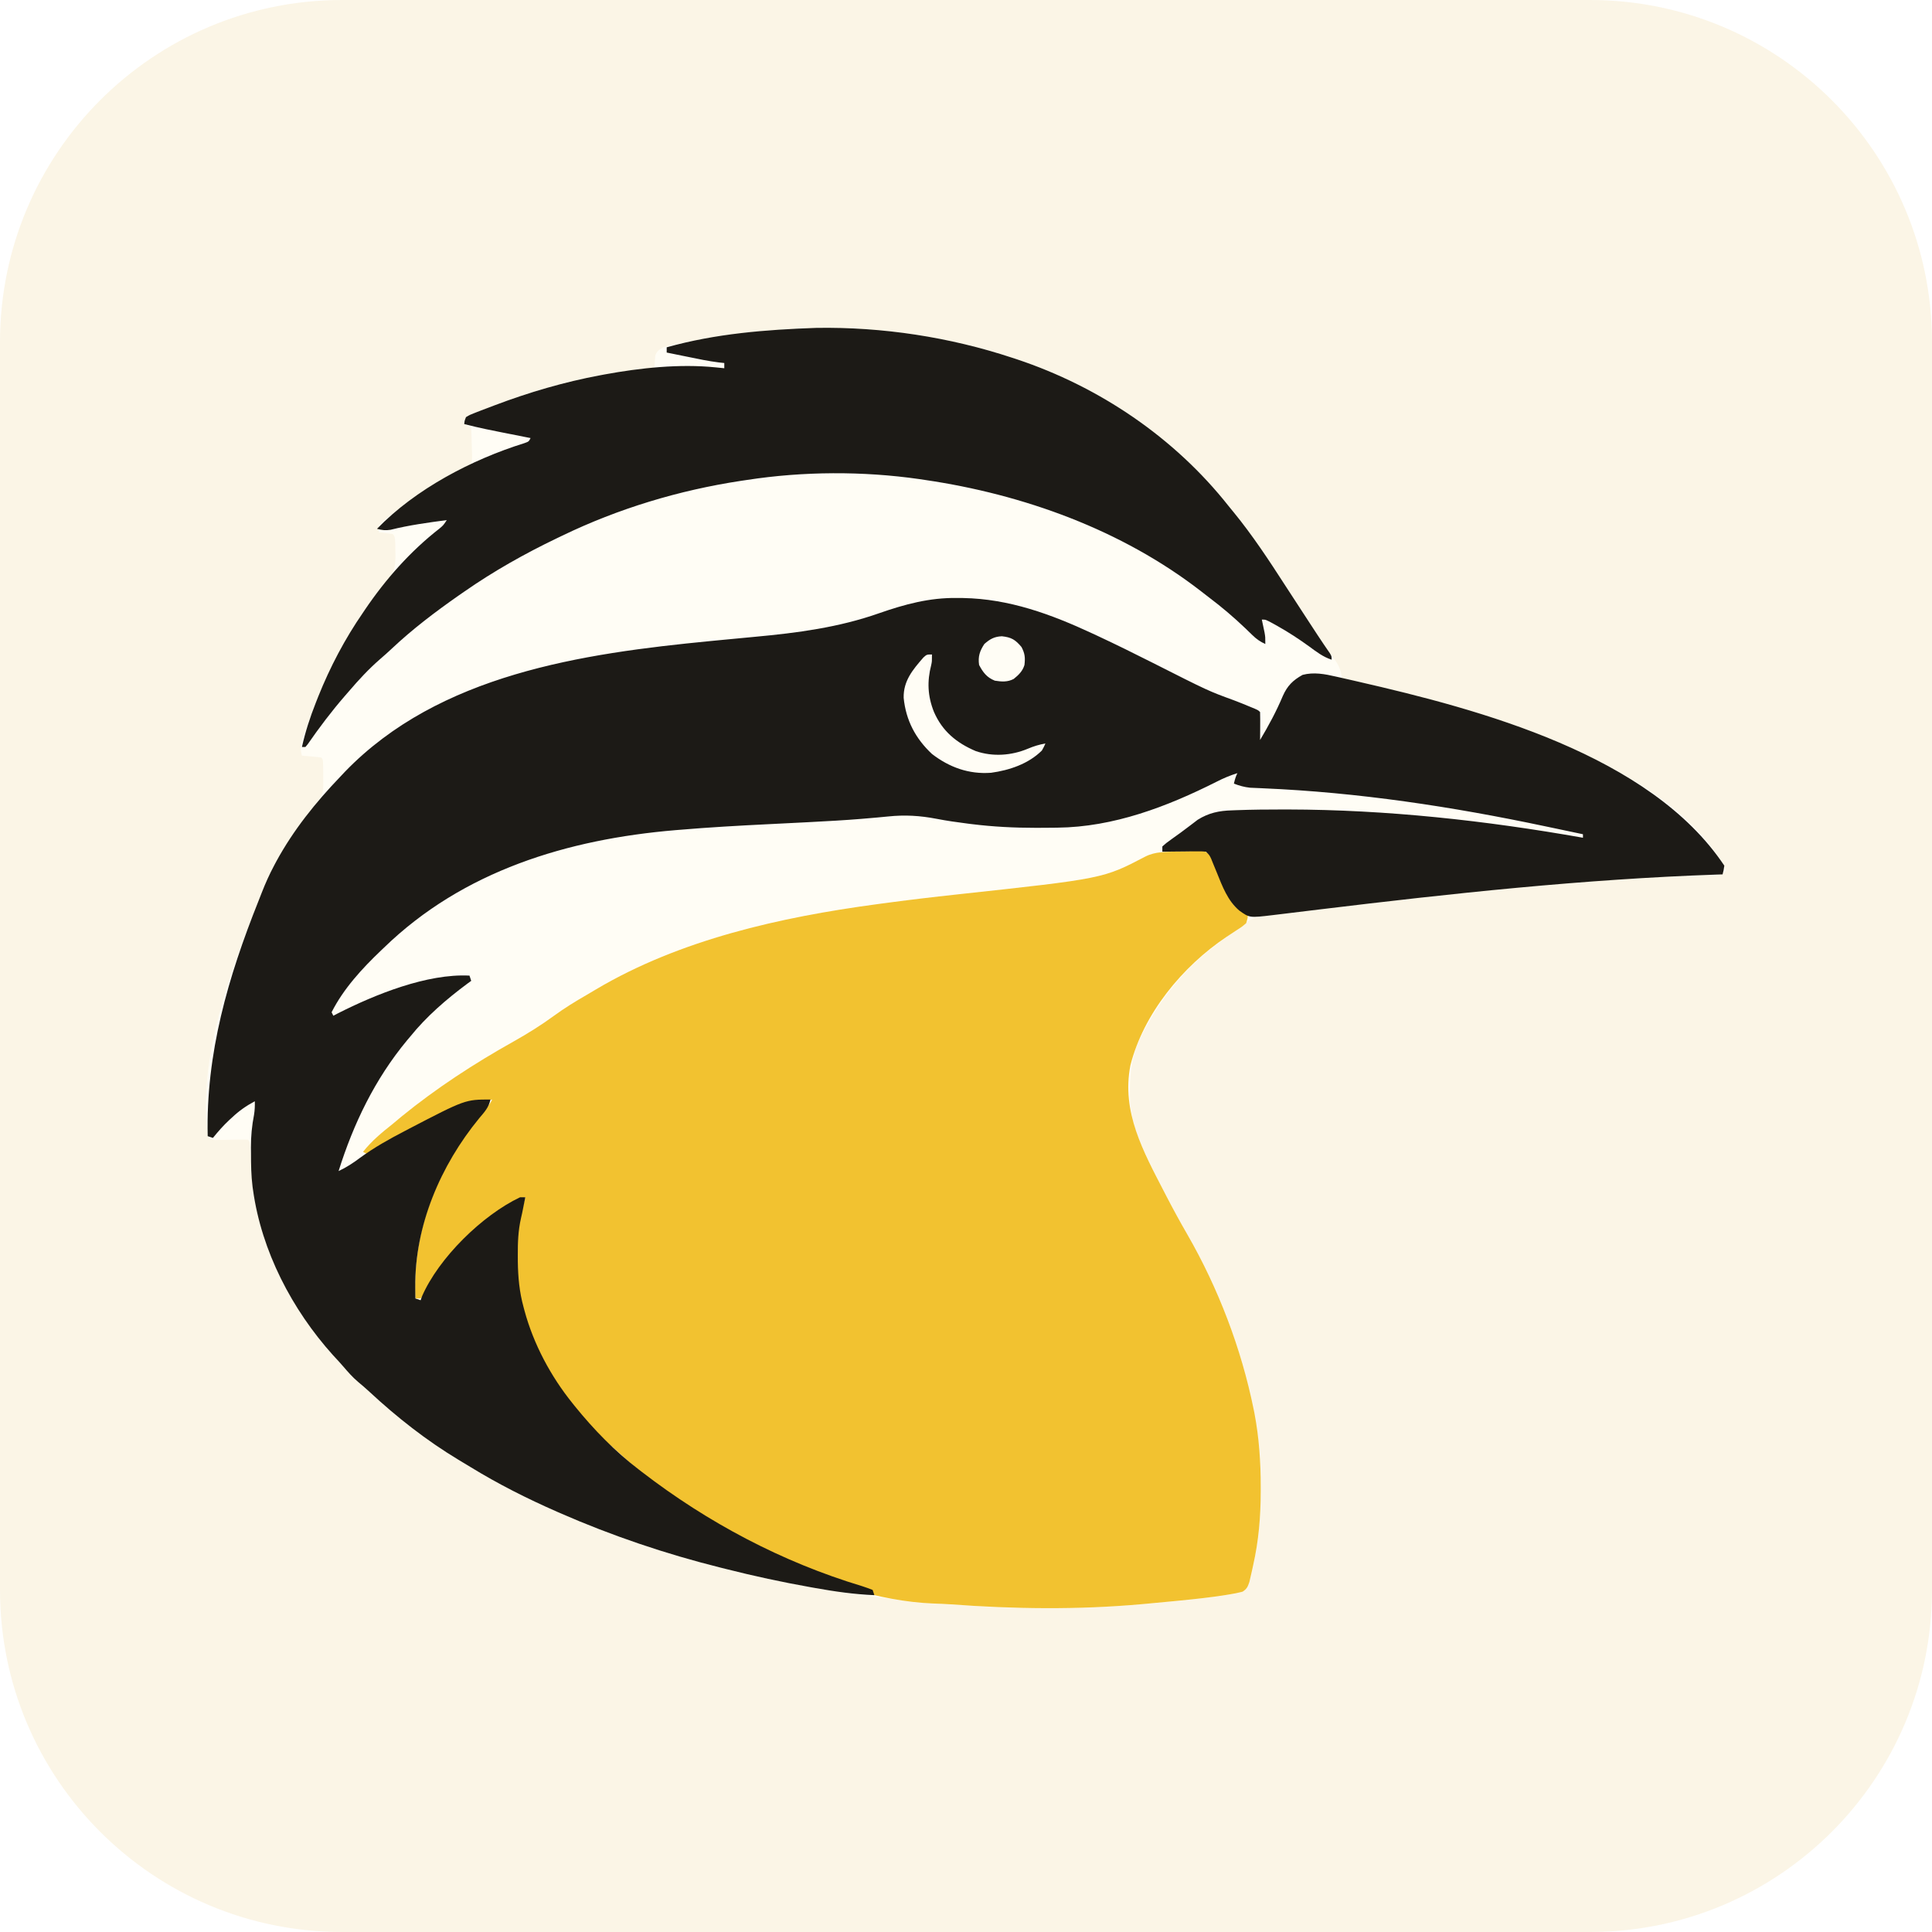
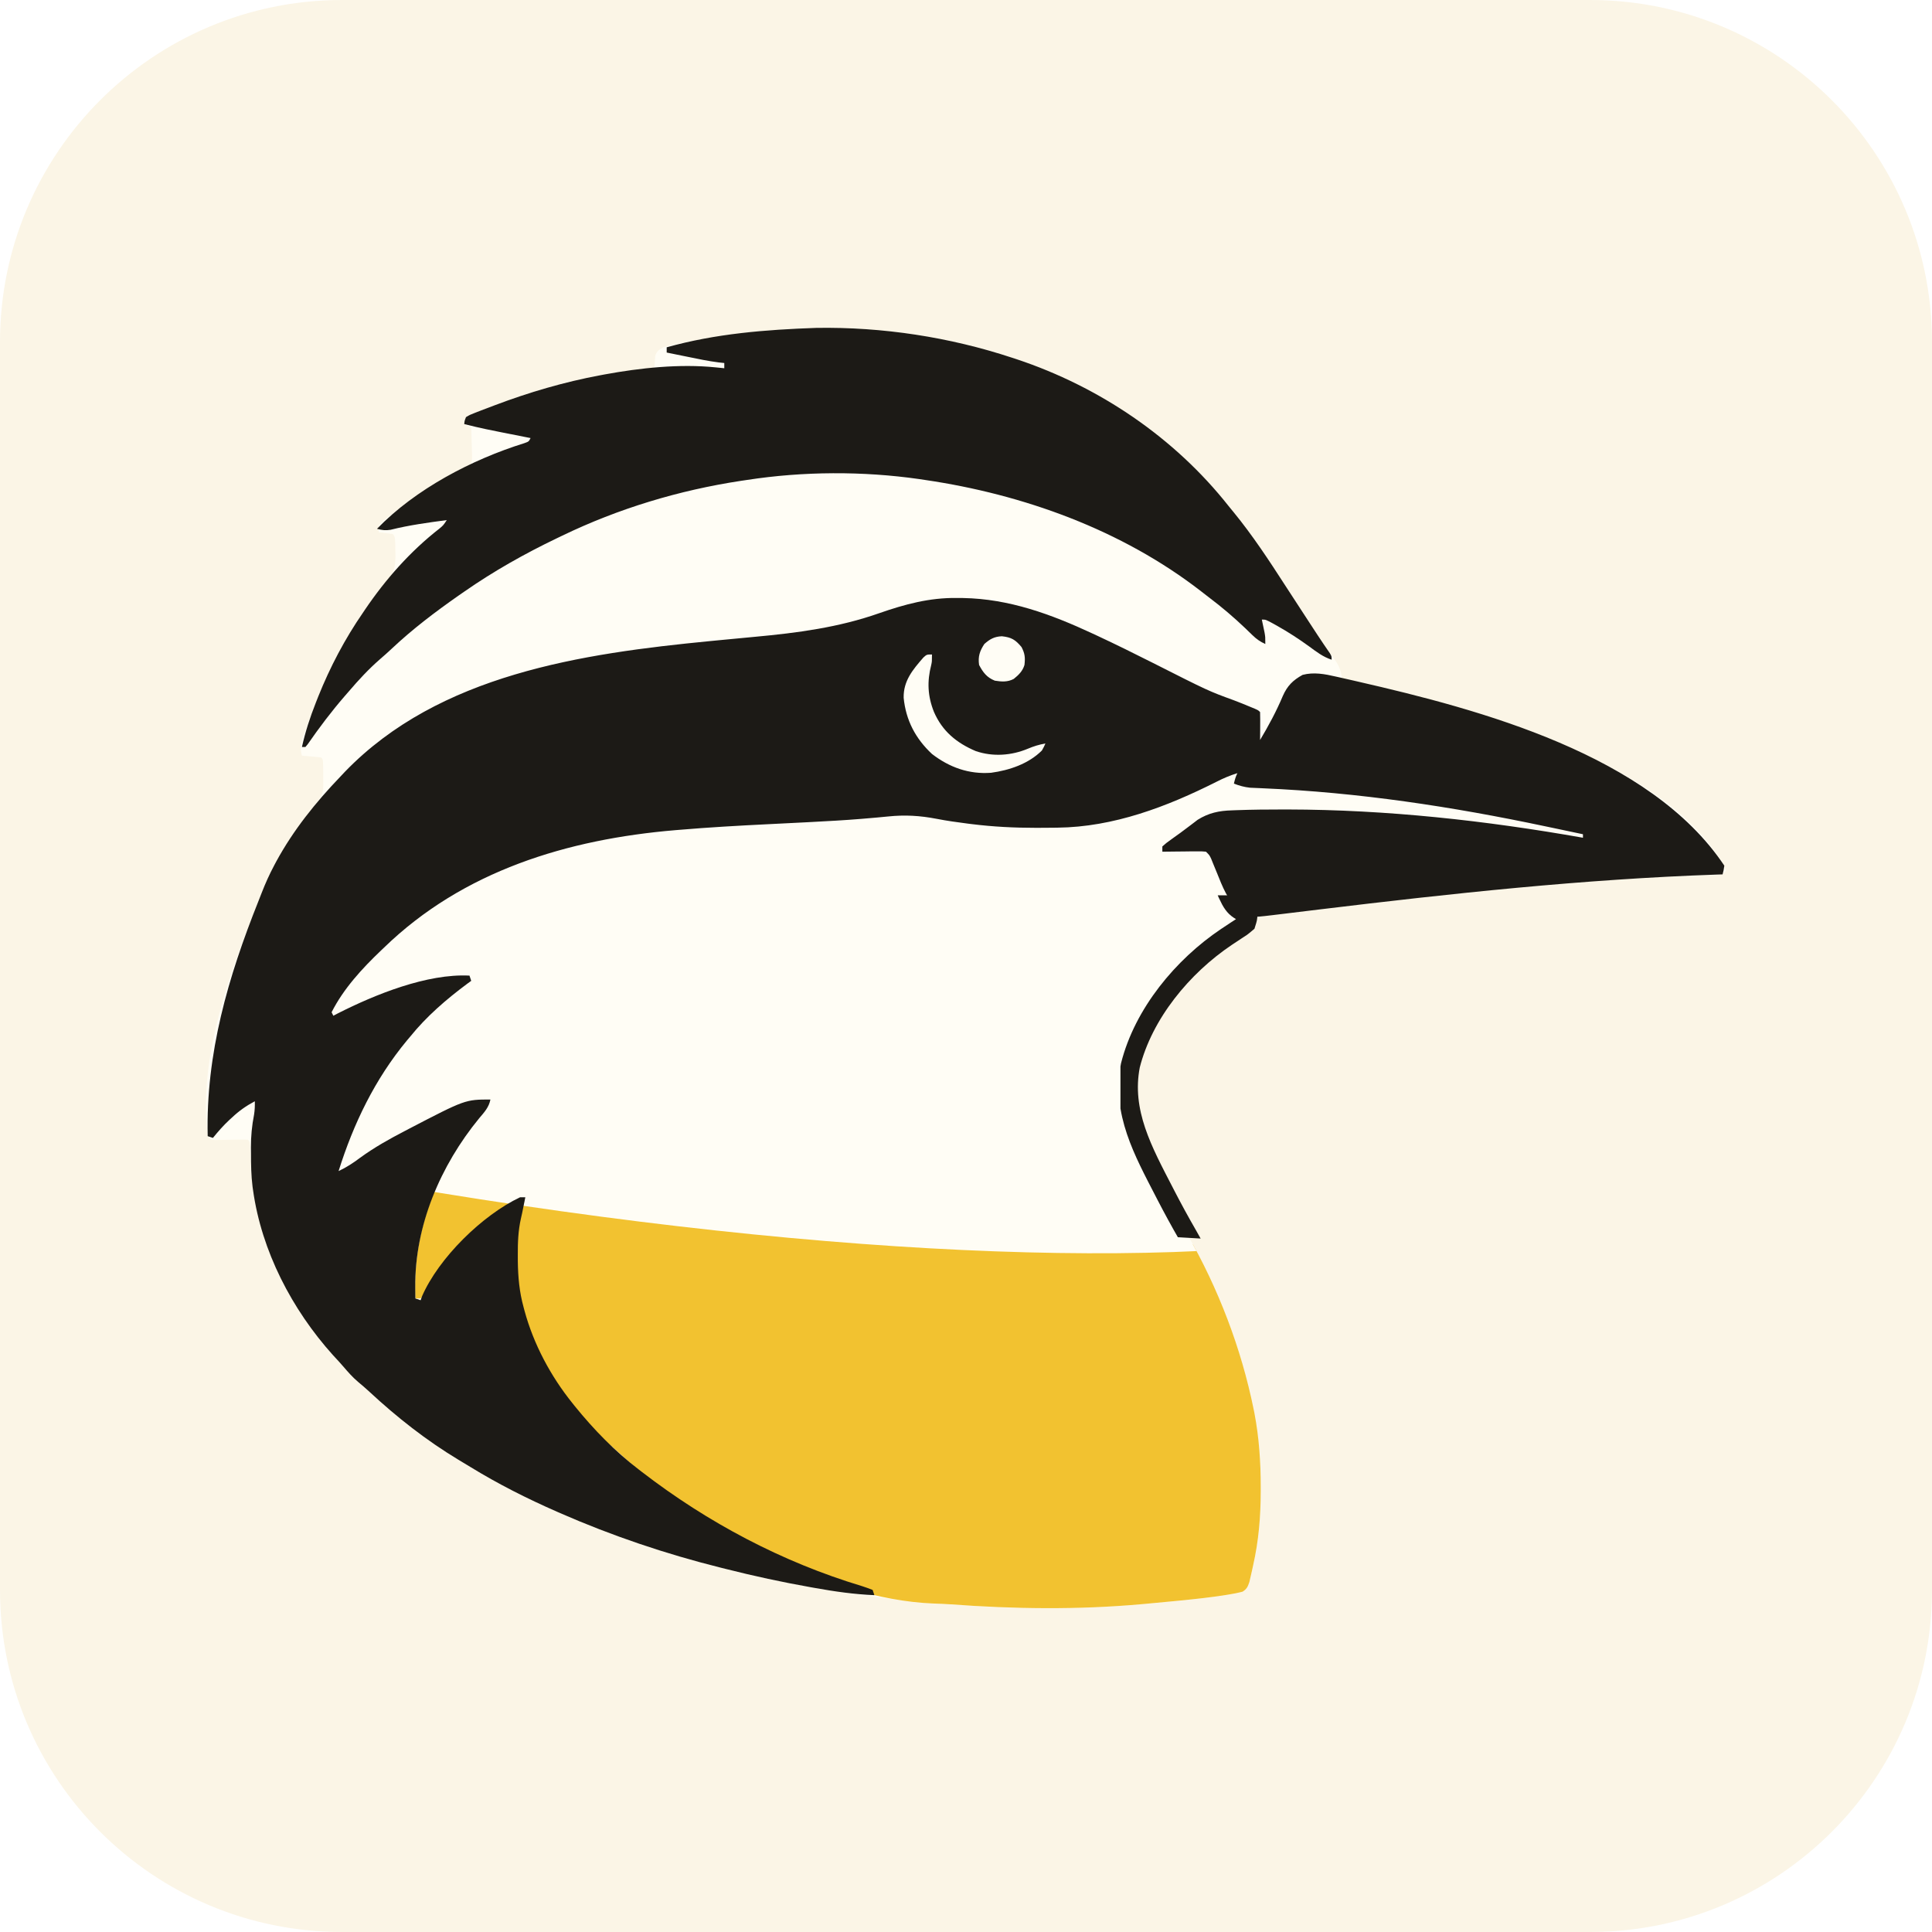
<svg xmlns="http://www.w3.org/2000/svg" viewBox="120 75 1107 1107" role="img" aria-label="Pitangus">
+   <defs>
+     <clipPath id="pitangus-throat">
+       <path transform="translate(794.3335,562.8896)" d="M0 0 C2.56 -0.12 5.11 -0.2 7.67 -0.26 C8.49 -0.3 9.32 -0.34 10.17 -0.38 C16 -0.46 16 -0.46 18.98 2.08 C21.13 5.94 22.91 9.86 24.6 13.92 C32.09 31.82 32.09 31.82 40.67 36.11 C40.54 38.34 40.54 38.34 39.67 41.11 C37.08 43.29 37.08 43.29 33.73 45.42 C32.53 46.21 31.33 47.01 30.14 47.8 C29.84 48 29.84 48 28.34 48.99 C3.25 65.86 -19.12 92.82 -26.64 122.56 C-31.85 149.33 -19.23 171.85 -7.27 195.05 C-6.94 195.69 -6.61 196.34 -6.26 197.01 C-2.35 204.56 1.7 212.01 5.95 219.37 C23.68 250.16 36.93 284.78 43.98 319.61 C44.13 320.34 44.27 321.06 44.43 321.81 C47.09 335.9 48.07 349.75 48.04 364.05 C48.04 364.89 48.04 365.74 48.04 366.61 C48.02 381.09 46.88 394.95 43.67 409.11 C43.44 410.18 43.2 411.24 42.97 412.34 C42.84 412.88 42.84 412.88 42.22 415.6 C41.99 416.58 41.77 417.56 41.54 418.57 C40.58 421.38 40.12 422.47 37.67 424.11 C35.12 424.77 32.73 425.27 30.14 425.67 C29.76 425.73 29.76 425.73 27.86 426.04 C19.31 427.4 10.72 428.33 2.1 429.17 C1.26 429.26 0.41 429.34 -0.46 429.43 C-6.41 430.02 -12.37 430.57 -18.33 431.11 C-19.04 431.17 -19.74 431.24 -20.47 431.3 C-56.71 434.54 -93.42 434.06 -129.68 431.36 C-133.02 431.13 -136.34 430.99 -139.69 430.88 C-202.16 428.36 -275.11 386.02 -319.89 344.36 C-321.97 342.44 -324.1 340.61 -326.27 338.8 C-352.98 315.4 -375.6 279.14 -378.33 243.11 C-379.11 228.83 -378.14 215.89 -374.33 202.11 C-374 200.78 -373.66 199.45 -373.33 198.11 C-378.14 199.46 -381.9 201.57 -385.9 204.49 C-386.5 204.92 -387.1 205.36 -387.73 205.81 C-393.85 210.33 -399.4 215.4 -404.86 220.69 C-406.21 221.99 -407.58 223.26 -408.95 224.53 C-418.12 233.25 -425.94 243.61 -432.15 254.64 C-432.34 254.88 -432.34 254.88 -433.33 256.11 C-434.32 256.11 -435.31 256.11 -436.33 256.11 C-438.24 214.16 -421.73 177.69 -394.98 146.11 C-393.33 144.11 -393.33 144.11 -392.33 142.11 C-416.16 147.84 -439.38 157.21 -459.99 170.56 C-461.41 171.46 -462.87 172.29 -464.33 173.11 C-464.99 172.78 -465.65 172.45 -466.33 172.11 C-461.37 165.8 -455.6 161.09 -449.33 156.11 C-447.67 154.72 -446 153.32 -444.33 151.92 C-424.27 135.58 -402.69 121.54 -380.14 108.91 C-372.12 104.4 -364.44 99.64 -357.01 94.2 C-350.96 89.78 -344.68 85.91 -338.18 82.18 C-336.35 81.12 -334.53 80.03 -332.72 78.94 C-284.61 50.44 -227.06 37.63 -172.15 30.24 C-171.2 30.11 -170.26 29.98 -169.29 29.85 C-154.68 27.86 -140.05 26.13 -125.4 24.55 C-42.19 15.53 -42.19 15.53 -18.14 2.94 C-12.26 -0.05 -6.48 0.31 0 0 Z " />
+     </clipPath>
+     <clipPath id="pitangus-throat-front">
+       <path d="M762 588 L900 588 L900 790 L762 782 Z" />
+     </clipPath>
+     <clipPath id="pitangus-breast">
+       <path d="M300 742 C560 790 780 800 900 778 L900 1100 L300 1100 Z" />
+     </clipPath>
+   </defs>
  <rect x="120" y="75" width="1107" height="1107" rx="196" fill="#FBF5E6" />
  <path fill="#FFFDF5" transform="translate(700,280)" d="M0 0 C0.86 0.28 1.72 0.56 2.6 0.85 C49.9 16.6 93.03 45.74 124 85 C124.94 86.16 125.89 87.31 126.84 88.46 C138.41 102.6 148.24 117.81 158.14 133.13 C161.26 137.95 164.39 142.75 167.52 147.56 C168.62 149.24 169.71 150.92 170.81 152.6 C173.97 157.45 177.16 162.27 180.49 167 C181.01 167.73 181.52 168.46 182.05 169.21 C182.98 170.52 183.92 171.82 184.87 173.11 C187.48 176.77 188.4 179.58 189 184 C189.61 184.12 189.61 184.12 192.69 184.7 C204.76 187.03 216.64 189.79 228.5 193 C229.37 193.23 230.24 193.47 231.14 193.71 C287.3 208.91 375.04 236.15 407.09 289.83 C407.78 291.2 408.4 292.59 409 294 C405.94 297.06 402.32 296.39 398.2 296.49 C396.31 296.56 394.41 296.62 392.51 296.68 C391.49 296.71 390.48 296.74 389.43 296.78 C322.28 298.88 255.47 306.61 188.79 314.44 C185.64 314.81 182.48 315.18 179.33 315.55 C174.35 316.13 169.37 316.72 164.4 317.31 C162.55 317.53 160.71 317.75 158.86 317.96 C156.32 318.26 153.78 318.57 151.24 318.87 C150.5 318.96 149.76 319.04 149.01 319.13 C142.97 319.87 137.04 320.76 132.13 324.57 C131.48 325.07 130.83 325.57 130.15 326.09 C129.48 326.61 128.81 327.14 128.12 327.69 C127.42 328.23 126.71 328.78 125.98 329.34 C124.59 330.42 123.21 331.5 121.82 332.58 C120.38 333.7 118.92 334.8 117.45 335.89 C99.04 349.6 85.01 366.86 74.62 387.25 C74.46 387.56 74.46 387.56 73.65 389.14 C68.75 399.08 67.48 408.14 67.5 419.19 C67.47 420.4 67.44 421.61 67.41 422.86 C67.38 437.58 73.02 449.83 79.44 462.81 C80.05 464.07 80.66 465.32 81.28 466.58 C87.95 480.17 95.21 493.44 102.49 506.71 C122.05 542.54 135.45 580.53 141 621 C141.17 622.06 141.34 623.13 141.52 624.23 C142.03 628.27 142.2 632.26 142.24 636.34 C142.25 637.12 142.26 637.91 142.27 638.73 C142.29 641.28 142.3 643.83 142.31 646.38 C142.32 647.24 142.32 648.11 142.32 649.01 C142.33 663.67 141.25 677.66 138 692 C137.88 692.53 137.88 692.53 137.3 695.23 C137.05 696.3 136.81 697.38 136.55 698.49 C136.33 699.47 136.1 700.45 135.87 701.46 C134.91 704.26 134.46 705.36 132 707 C129.45 707.66 127.06 708.16 124.47 708.56 C123.72 708.68 122.97 708.81 122.19 708.93 C113.64 710.29 105.05 711.22 96.44 712.06 C96.01 712.1 96.01 712.1 93.88 712.32 C87.92 712.91 81.96 713.46 76 714 C75.3 714.06 74.59 714.13 73.87 714.19 C36.41 717.54 -1.54 716.95 -39 714 C-39.33 713.97 -39.33 713.97 -41.01 713.85 C-82.48 710.66 -123.63 704.02 -164 694 C-165.01 693.75 -166.01 693.5 -167.05 693.25 C-198.53 685.38 -229.28 674.99 -259 662 C-259.64 661.72 -260.29 661.44 -260.95 661.15 C-278.07 653.64 -294.5 645.34 -310.45 635.56 C-312.75 634.15 -315.06 632.77 -317.37 631.39 C-335.71 620.35 -352.62 607.05 -368.28 592.5 C-370.41 590.54 -372.57 588.66 -374.81 586.81 C-377.91 584.19 -380.51 581.27 -383.13 578.18 C-385.11 575.87 -387.18 573.66 -389.25 571.44 C-417.87 539.61 -433.81 500.72 -436.35 458.23 C-436.43 457.05 -436.5 455.87 -436.57 454.66 C-436.63 453.59 -436.69 452.53 -436.75 451.43 C-437 449 -437 449 -438 448 C-439.54 447.94 -441.08 447.94 -442.62 447.97 C-443.56 447.98 -444.49 448 -445.46 448.01 C-447.44 448.04 -449.42 448.08 -451.41 448.13 C-452.34 448.14 -453.28 448.15 -454.25 448.16 C-455.11 448.18 -455.97 448.19 -456.86 448.21 C-459 448 -459 448 -461 446 C-466.55 400.85 -448.36 352.45 -431.87 311.18 C-431.25 309.63 -430.64 308.08 -430.04 306.52 C-427.93 301.12 -425.61 295.93 -422.88 290.81 C-422.49 290.09 -422.1 289.36 -421.7 288.62 C-415.32 276.87 -407.62 266.22 -399.25 255.83 C-396.28 252.1 -394.75 250.11 -394.77 245.37 C-394.77 244.48 -394.77 243.59 -394.78 242.68 C-394.79 241.75 -394.8 240.83 -394.81 239.88 C-394.81 238.94 -394.81 238.01 -394.81 237.05 C-394.86 230.14 -394.86 230.14 -396 229 C-397.85 228.77 -399.7 228.59 -401.56 228.44 C-402.57 228.35 -403.59 228.27 -404.63 228.18 C-405.41 228.12 -406.19 228.06 -407 228 C-407.99 224.24 -407.98 221.95 -406.7 218.29 C-406.54 217.84 -406.54 217.84 -405.75 215.55 C-405.58 215.07 -405.58 215.07 -404.69 212.62 C-404.33 211.61 -403.97 210.6 -403.59 209.56 C-394.35 184.17 -382.52 160.78 -366.94 138.75 C-366.52 138.16 -366.11 137.57 -365.68 136.95 C-363.78 134.28 -361.93 131.93 -359.59 129.6 C-354.71 124.69 -353.56 121.01 -353.41 114.22 C-353.52 102.48 -353.52 102.48 -355 101 C-356.35 100.77 -357.7 100.59 -359.06 100.44 C-360.36 100.29 -361.66 100.15 -363 100 C-363 98.68 -363 97.36 -363 96 C-360.9 93.94 -358.88 92.21 -356.56 90.44 C-355.89 89.91 -355.22 89.39 -354.53 88.85 C-343.15 80.13 -330.94 72.77 -318.39 65.88 C-317.83 65.57 -317.83 65.57 -315 64 C-314.52 63.82 -314.52 63.82 -312.07 62.92 C-309.47 60.5 -309.65 59.58 -309.51 56.11 C-309.54 54.18 -309.6 52.25 -309.69 50.31 C-309.71 49.32 -309.73 48.34 -309.76 47.32 C-309.81 44.88 -309.9 42.44 -310 40 C-311.32 39.34 -312.64 38.68 -314 38 C-313.83 36.16 -313.83 36.16 -313 34 C-310.73 32.66 -310.73 32.66 -307.69 31.48 C-306.57 31.04 -305.44 30.6 -304.28 30.14 C-303.05 29.68 -301.83 29.22 -300.56 28.75 C-299.29 28.26 -298.02 27.78 -296.74 27.29 C-268.12 16.46 -238.52 8.84 -207.96 6.27 C-206 6 -206 6 -205 5 C-204.84 3 -204.68 1.01 -204.57 -0.99 C-203.77 -3.82 -202.47 -4.44 -200 -6 C-197.25 -6.84 -197.25 -6.84 -194.07 -7.5 C-192.9 -7.75 -191.72 -7.99 -190.51 -8.25 C-189.25 -8.49 -187.99 -8.74 -186.69 -9 C-186.04 -9.13 -185.39 -9.26 -184.72 -9.4 C-167.08 -12.92 -149.51 -15.03 -131.56 -16.19 C-130.26 -16.27 -128.96 -16.36 -127.61 -16.44 C-84.63 -18.95 -40.9 -13.52 0 0 Z " />
-   <path fill="#F2C230" transform="translate(794.3335,562.8896)" d="M0 0 C2.56 -0.12 5.11 -0.2 7.67 -0.26 C8.49 -0.3 9.32 -0.34 10.17 -0.38 C16 -0.46 16 -0.46 18.98 2.08 C21.13 5.94 22.91 9.86 24.6 13.92 C32.09 31.82 32.09 31.82 40.67 36.11 C40.54 38.34 40.54 38.34 39.67 41.11 C37.08 43.29 37.08 43.29 33.73 45.42 C32.53 46.21 31.33 47.01 30.14 47.8 C29.84 48 29.84 48 28.34 48.99 C3.25 65.86 -19.12 92.82 -26.64 122.56 C-31.85 149.33 -19.23 171.85 -7.27 195.05 C-6.94 195.69 -6.61 196.34 -6.26 197.01 C-2.35 204.56 1.7 212.01 5.95 219.37 C23.68 250.16 36.93 284.78 43.98 319.61 C44.13 320.34 44.27 321.06 44.43 321.81 C47.09 335.9 48.07 349.75 48.04 364.05 C48.04 364.89 48.04 365.74 48.04 366.61 C48.02 381.09 46.88 394.95 43.67 409.11 C43.44 410.18 43.2 411.24 42.97 412.34 C42.84 412.88 42.84 412.88 42.22 415.6 C41.99 416.58 41.77 417.56 41.54 418.57 C40.58 421.38 40.12 422.47 37.67 424.11 C35.12 424.77 32.73 425.27 30.14 425.67 C29.76 425.73 29.76 425.73 27.86 426.04 C19.31 427.4 10.72 428.33 2.1 429.17 C1.26 429.26 0.41 429.34 -0.46 429.43 C-6.41 430.02 -12.37 430.57 -18.33 431.11 C-19.04 431.17 -19.74 431.24 -20.47 431.3 C-56.71 434.54 -93.42 434.06 -129.68 431.36 C-133.02 431.13 -136.34 430.99 -139.69 430.88 C-202.16 428.36 -275.11 386.02 -319.89 344.36 C-321.97 342.44 -324.1 340.61 -326.27 338.8 C-352.98 315.4 -375.6 279.14 -378.33 243.11 C-379.11 228.83 -378.14 215.89 -374.33 202.11 C-374 200.78 -373.66 199.45 -373.33 198.11 C-378.14 199.46 -381.9 201.57 -385.9 204.49 C-386.5 204.92 -387.1 205.36 -387.73 205.81 C-393.85 210.33 -399.4 215.4 -404.86 220.69 C-406.21 221.99 -407.58 223.26 -408.95 224.53 C-418.12 233.25 -425.94 243.61 -432.15 254.64 C-432.34 254.88 -432.34 254.88 -433.33 256.11 C-434.32 256.11 -435.31 256.11 -436.33 256.11 C-438.24 214.16 -421.73 177.69 -394.98 146.11 C-393.33 144.11 -393.33 144.11 -392.33 142.11 C-416.16 147.84 -439.38 157.21 -459.99 170.56 C-461.41 171.46 -462.87 172.29 -464.33 173.11 C-464.99 172.78 -465.65 172.45 -466.33 172.11 C-461.37 165.8 -455.6 161.09 -449.33 156.11 C-447.67 154.72 -446 153.32 -444.33 151.92 C-424.27 135.58 -402.69 121.54 -380.14 108.91 C-372.12 104.4 -364.44 99.64 -357.01 94.2 C-350.96 89.78 -344.68 85.91 -338.18 82.18 C-336.35 81.12 -334.53 80.03 -332.72 78.94 C-284.61 50.44 -227.06 37.63 -172.15 30.24 C-171.2 30.11 -170.26 29.98 -169.29 29.85 C-154.68 27.86 -140.05 26.13 -125.4 24.55 C-42.19 15.53 -42.19 15.53 -18.14 2.94 C-12.26 -0.05 -6.48 0.31 0 0 Z " />
+   <g clip-path="url(#pitangus-breast)">
+     <path fill="#F2C230" transform="translate(794.3335,562.8896)" d="M0 0 C2.56 -0.12 5.11 -0.2 7.67 -0.26 C8.49 -0.3 9.32 -0.34 10.17 -0.38 C16 -0.46 16 -0.46 18.98 2.08 C21.13 5.94 22.91 9.86 24.6 13.92 C32.09 31.82 32.09 31.82 40.67 36.11 C40.54 38.34 40.54 38.34 39.67 41.11 C37.08 43.29 37.08 43.29 33.73 45.42 C32.53 46.21 31.33 47.01 30.14 47.8 C29.84 48 29.84 48 28.34 48.99 C3.25 65.86 -19.12 92.82 -26.64 122.56 C-31.85 149.33 -19.23 171.85 -7.27 195.05 C-6.94 195.69 -6.61 196.34 -6.26 197.01 C-2.35 204.56 1.7 212.01 5.95 219.37 C23.68 250.16 36.93 284.78 43.98 319.61 C44.13 320.34 44.27 321.06 44.43 321.81 C47.09 335.9 48.07 349.75 48.04 364.05 C48.04 364.89 48.04 365.74 48.04 366.61 C48.02 381.09 46.88 394.95 43.67 409.11 C43.44 410.18 43.2 411.24 42.97 412.34 C42.84 412.88 42.84 412.88 42.22 415.6 C41.99 416.58 41.77 417.56 41.54 418.57 C40.58 421.38 40.12 422.47 37.67 424.11 C35.12 424.77 32.73 425.27 30.14 425.67 C29.76 425.73 29.76 425.73 27.86 426.04 C19.31 427.4 10.72 428.33 2.1 429.17 C1.26 429.26 0.41 429.34 -0.46 429.43 C-6.41 430.02 -12.37 430.57 -18.33 431.11 C-19.04 431.17 -19.74 431.24 -20.47 431.3 C-56.71 434.54 -93.42 434.06 -129.68 431.36 C-133.02 431.13 -136.34 430.99 -139.69 430.88 C-202.16 428.36 -275.11 386.02 -319.89 344.36 C-321.97 342.44 -324.1 340.61 -326.27 338.8 C-352.98 315.4 -375.6 279.14 -378.33 243.11 C-379.11 228.83 -378.14 215.89 -374.33 202.11 C-374 200.78 -373.66 199.45 -373.33 198.11 C-378.14 199.46 -381.9 201.57 -385.9 204.49 C-386.5 204.92 -387.1 205.36 -387.73 205.81 C-393.85 210.33 -399.4 215.4 -404.86 220.69 C-406.21 221.99 -407.58 223.26 -408.95 224.53 C-418.12 233.25 -425.94 243.61 -432.15 254.64 C-432.34 254.88 -432.34 254.88 -433.33 256.11 C-434.32 256.11 -435.31 256.11 -436.33 256.11 C-438.24 214.16 -421.73 177.69 -394.98 146.11 C-393.33 144.11 -393.33 144.11 -392.33 142.11 C-416.16 147.84 -439.38 157.21 -459.99 170.56 C-461.41 171.46 -462.87 172.29 -464.33 173.11 C-464.99 172.78 -465.65 172.45 -466.33 172.11 C-461.37 165.8 -455.6 161.09 -449.33 156.11 C-447.67 154.72 -446 153.32 -444.33 151.92 C-424.27 135.58 -402.69 121.54 -380.14 108.91 C-372.12 104.4 -364.44 99.64 -357.01 94.2 C-350.96 89.78 -344.68 85.91 -338.18 82.18 C-336.35 81.12 -334.53 80.03 -332.72 78.94 C-284.61 50.44 -227.06 37.63 -172.15 30.24 C-171.2 30.11 -170.26 29.98 -169.29 29.85 C-154.68 27.86 -140.05 26.13 -125.4 24.55 C-42.19 15.53 -42.19 15.53 -18.14 2.94 C-12.26 -0.05 -6.48 0.31 0 0 Z " />
+   </g>
+   <path fill="#FFFDF5" clip-path="url(#pitangus-throat)" d="M300 480 L900 480 L900 782 C780 804 560 794 300 746 Z" />
+   <g clip-path="url(#pitangus-throat-front)">
+     <path fill="none" stroke="#1C1A16" stroke-width="11" transform="translate(794.3335,562.8896)" d="M0 0 C2.56 -0.12 5.11 -0.2 7.67 -0.26 C8.49 -0.3 9.32 -0.34 10.17 -0.38 C16 -0.46 16 -0.46 18.98 2.08 C21.13 5.94 22.91 9.86 24.6 13.92 C32.09 31.82 32.09 31.82 40.67 36.11 C40.54 38.34 40.54 38.34 39.67 41.11 C37.08 43.29 37.08 43.29 33.73 45.42 C32.53 46.21 31.33 47.01 30.14 47.8 C29.84 48 29.84 48 28.34 48.99 C3.25 65.86 -19.12 92.82 -26.64 122.56 C-31.85 149.33 -19.23 171.85 -7.27 195.05 C-6.94 195.69 -6.61 196.34 -6.26 197.01 C-2.35 204.56 1.7 212.01 5.95 219.37 C23.68 250.16 36.93 284.78 43.98 319.61 C44.13 320.34 44.27 321.06 44.43 321.81 C47.09 335.9 48.07 349.75 48.04 364.05 C48.04 364.89 48.04 365.74 48.04 366.61 C48.02 381.09 46.88 394.95 43.67 409.11 C43.44 410.18 43.2 411.24 42.97 412.34 C42.84 412.88 42.84 412.88 42.22 415.6 C41.99 416.58 41.77 417.56 41.54 418.57 C40.58 421.38 40.12 422.47 37.67 424.11 C35.12 424.77 32.73 425.27 30.14 425.67 C29.76 425.73 29.76 425.73 27.86 426.04 C19.31 427.4 10.72 428.33 2.1 429.17 C1.26 429.26 0.41 429.34 -0.46 429.43 C-6.41 430.02 -12.37 430.57 -18.33 431.11 C-19.04 431.17 -19.74 431.24 -20.47 431.3 C-56.71 434.54 -93.42 434.06 -129.68 431.36 C-133.02 431.13 -136.34 430.99 -139.69 430.88 C-202.16 428.36 -275.11 386.02 -319.89 344.36 C-321.97 342.44 -324.1 340.61 -326.27 338.8 C-352.98 315.4 -375.6 279.14 -378.33 243.11 C-379.11 228.83 -378.14 215.89 -374.33 202.11 C-374 200.78 -373.66 199.45 -373.33 198.11 C-378.14 199.46 -381.9 201.57 -385.9 204.49 C-386.5 204.92 -387.1 205.36 -387.73 205.81 C-393.85 210.33 -399.4 215.4 -404.86 220.69 C-406.21 221.99 -407.58 223.26 -408.95 224.53 C-418.12 233.25 -425.94 243.61 -432.15 254.64 C-432.34 254.88 -432.34 254.88 -433.33 256.11 C-434.32 256.11 -435.31 256.11 -436.33 256.11 C-438.24 214.16 -421.73 177.69 -394.98 146.11 C-393.33 144.11 -393.33 144.11 -392.33 142.11 C-416.16 147.84 -439.38 157.21 -459.99 170.56 C-461.41 171.46 -462.87 172.29 -464.33 173.11 C-464.99 172.78 -465.65 172.45 -466.33 172.11 C-461.37 165.8 -455.6 161.09 -449.33 156.11 C-447.67 154.72 -446 153.32 -444.33 151.92 C-424.27 135.58 -402.69 121.54 -380.14 108.91 C-372.12 104.4 -364.44 99.64 -357.01 94.2 C-350.96 89.78 -344.68 85.91 -338.18 82.18 C-336.35 81.12 -334.53 80.03 -332.72 78.94 C-284.61 50.44 -227.06 37.63 -172.15 30.24 C-171.2 30.11 -170.26 29.98 -169.29 29.85 C-154.68 27.86 -140.05 26.13 -125.4 24.55 C-42.19 15.53 -42.19 15.53 -18.14 2.94 C-12.26 -0.05 -6.48 0.31 0 0 Z " />
+   </g>
  <path fill="#1C1A16" transform="translate(587.7539,262.8711)" d="M0 0 C37.84 -0.61 76.32 5.25 112.25 17.13 C113.1 17.41 113.96 17.69 114.85 17.98 C162.14 33.73 205.27 62.87 236.25 102.13 C237.19 103.28 238.13 104.44 239.08 105.59 C249.97 118.89 259.31 133.12 268.63 147.55 C272.42 153.41 276.24 159.26 280.06 165.1 C281.15 166.77 282.24 168.44 283.33 170.11 C284.02 171.15 284.7 172.19 285.4 173.27 C285.72 173.76 285.72 173.76 287.37 176.28 C289.61 179.68 291.9 183.05 294.22 186.4 C295.25 188.13 295.25 188.13 295.25 190.13 C290.3 188.52 286.57 185.61 282.43 182.57 C276.57 178.33 270.63 174.42 264.31 170.88 C263.63 170.5 262.95 170.11 262.25 169.72 C257.52 167.13 257.52 167.13 255.25 167.13 C255.39 167.8 255.53 168.48 255.68 169.18 C255.87 170.07 256.05 170.96 256.25 171.88 C256.43 172.76 256.62 173.64 256.81 174.55 C257.25 177.13 257.25 177.13 257.25 181.13 C254.28 179.79 252.17 178.31 249.85 176.04 C249.21 175.42 248.57 174.81 247.92 174.18 C247.24 173.52 246.57 172.87 245.87 172.19 C239.16 165.79 232.25 159.91 224.85 154.34 C223.34 153.2 221.86 152.04 220.38 150.88 C175.04 115.72 118.57 95.38 62.25 87.13 C61.15 86.97 60.06 86.8 58.93 86.63 C26.66 82.01 -7.54 82.16 -39.75 87.13 C-40.87 87.3 -41.99 87.46 -43.15 87.63 C-78.71 93.04 -113.35 103.47 -145.75 119.13 C-146.7 119.58 -147.64 120.03 -148.61 120.5 C-167.13 129.39 -184.88 139.38 -201.75 151.13 C-202.81 151.86 -203.87 152.59 -204.96 153.35 C-218.32 162.7 -231.34 172.55 -243.21 183.73 C-245.45 185.84 -247.73 187.87 -250.07 189.88 C-256.51 195.49 -262.21 201.64 -267.75 208.13 C-268.58 209.08 -269.4 210.02 -270.25 211 C-277.86 219.79 -284.82 229.01 -291.44 238.56 C-291.87 239.08 -292.31 239.6 -292.75 240.13 C-293.41 240.13 -294.07 240.13 -294.75 240.13 C-292.8 231.39 -290.11 223.14 -286.82 214.82 C-286.58 214.21 -286.58 214.21 -285.37 211.14 C-278.58 194.23 -270.11 178.13 -259.75 163.13 C-259.38 162.57 -259 162.01 -258.61 161.43 C-246.8 143.99 -232.58 127.93 -215.93 114.97 C-213.75 113.13 -213.75 113.13 -211.75 110.13 C-222.59 111.58 -233.32 113.02 -243.94 115.68 C-246.88 116.15 -248.9 115.91 -251.75 115.13 C-229.63 92.31 -197.35 75.39 -167.26 66.04 C-164.75 65.13 -164.75 65.13 -163.75 63.13 C-164.44 62.99 -165.13 62.86 -165.84 62.72 C-191.13 57.73 -191.13 57.73 -201.75 55.13 C-201.59 53.29 -201.59 53.29 -200.75 51.13 C-198.48 49.79 -198.48 49.79 -195.45 48.61 C-194.32 48.17 -193.19 47.73 -192.03 47.27 C-190.81 46.81 -189.58 46.35 -188.32 45.88 C-187.04 45.39 -185.77 44.91 -184.5 44.42 C-164.7 36.93 -144.57 31.01 -123.75 27.13 C-122.94 26.98 -122.13 26.82 -121.3 26.67 C-100.89 22.92 -78.32 20.51 -57.63 22.63 C-57.16 22.68 -57.16 22.68 -54.81 22.91 C-54.13 22.98 -53.45 23.05 -52.75 23.13 C-52.75 22.14 -52.75 21.15 -52.75 20.13 C-53.28 20.07 -53.28 20.07 -55.94 19.79 C-61.94 19.04 -67.84 17.78 -73.75 16.57 C-74.91 16.33 -76.07 16.1 -77.26 15.86 C-80.09 15.28 -82.92 14.71 -85.75 14.13 C-85.75 13.14 -85.75 12.15 -85.75 11.13 C-57.82 3.3 -28.88 0.99 0 0 Z " />
  <path fill="#1C1A16" transform="translate(668.3125,417.625)" d="M0 0 C1.17 0.01 2.34 0.02 3.55 0.03 C29.95 0.51 53.96 9.32 77.69 20.38 C78.15 20.59 78.15 20.59 80.52 21.69 C91.11 26.64 101.59 31.8 112.02 37.08 C144.05 53.28 144.05 53.28 158.77 58.66 C161.84 59.8 164.85 61.06 167.88 62.31 C168.8 62.69 169.72 63.07 170.67 63.46 C172.69 64.37 172.69 64.37 173.69 65.38 C173.76 68.07 173.78 70.74 173.75 73.44 C173.75 74.2 173.74 74.95 173.74 75.74 C173.72 77.62 173.71 79.5 173.69 81.38 C178.57 73.18 183.02 64.96 186.72 56.15 C189.29 50.35 192.44 47.17 198.06 44.06 C204.49 42.38 210.73 43.57 217.06 45.03 C217.85 45.2 218.63 45.38 219.44 45.56 C222.01 46.13 224.57 46.72 227.12 47.31 C228.01 47.52 228.9 47.72 229.81 47.93 C299.69 63.93 397.34 89.86 439.69 153.38 C439.31 156.06 439.31 156.06 438.69 158.38 C438.1 158.39 438.1 158.39 435.14 158.5 C359.01 161.13 283.5 169.29 207.92 178.45 C203.97 178.93 200.03 179.4 196.09 179.88 C193.36 180.21 190.63 180.54 187.9 180.88 C186.24 181.08 184.58 181.28 182.92 181.48 C182.19 181.57 181.45 181.66 180.69 181.75 C167.65 183.31 167.65 183.31 161.73 179.08 C155.21 173.62 152.04 165.13 148.94 157.44 C148.18 155.57 147.41 153.71 146.64 151.85 C146.31 151.04 145.98 150.22 145.65 149.39 C144.69 147.37 144.69 147.37 142.69 145.38 C140.17 145.15 140.17 145.15 137.02 145.18 C136.46 145.18 136.46 145.18 133.62 145.2 C132.45 145.22 131.27 145.23 130.06 145.25 C129.47 145.25 129.47 145.25 126.48 145.28 C123.55 145.3 120.62 145.33 117.69 145.38 C117.69 144.38 117.69 143.39 117.69 142.38 C119.93 140.39 119.93 140.39 123 138.19 C123.54 137.8 124.08 137.41 124.64 137 C125.77 136.19 126.89 135.38 128.02 134.58 C129.59 133.45 131.12 132.28 132.65 131.11 C133.57 130.42 134.49 129.72 135.44 129 C135.85 128.69 135.85 128.69 137.92 127.1 C144.26 123.14 150.16 121.91 157.48 121.7 C158.31 121.67 159.13 121.63 159.98 121.6 C168.96 121.27 177.95 121.18 186.94 121.19 C187.81 121.19 188.69 121.19 189.59 121.19 C246.3 121.29 302.88 127.52 358.69 137.38 C358.69 136.72 358.69 136.06 358.69 135.38 C353.3 134.24 347.92 133.1 342.53 131.97 C340.67 131.58 338.81 131.19 336.95 130.8 C283.68 119.54 230.02 111.39 175.57 109.06 C174.88 109.03 174.19 108.99 173.48 108.96 C171.63 108.87 169.78 108.8 167.93 108.72 C164.6 108.37 161.81 107.55 158.69 106.38 C159.19 104.21 159.69 102.38 160.69 100.38 C156.47 101.69 152.64 103.3 148.71 105.32 C120.36 119.6 89.76 131.27 57.57 131.61 C56.81 131.62 56.05 131.63 55.26 131.64 C52.78 131.67 50.3 131.68 47.81 131.69 C46.96 131.69 46.1 131.69 45.22 131.7 C32.84 131.71 20.67 131.09 8.38 129.56 C7.71 129.48 7.04 129.4 6.35 129.31 C0.3 128.54 -5.72 127.7 -11.71 126.53 C-21.2 124.71 -29.83 124.19 -39.48 125.2 C-43.71 125.64 -47.95 125.99 -52.2 126.35 C-53.17 126.43 -54.14 126.51 -55.14 126.6 C-64.54 127.37 -73.95 127.88 -83.37 128.37 C-84.17 128.41 -84.97 128.45 -85.8 128.5 C-93.17 128.88 -100.53 129.25 -107.9 129.61 C-124.99 130.45 -142.05 131.41 -159.1 132.86 C-159.45 132.88 -159.45 132.88 -161.23 133.03 C-223.12 138.23 -282.95 156.35 -328.31 200.38 C-328.86 200.9 -329.41 201.42 -329.97 201.96 C-340.8 212.28 -351.52 223.9 -358.31 237.38 C-357.98 238.03 -357.65 238.69 -357.31 239.38 C-356.43 238.91 -355.55 238.45 -354.65 237.98 C-333.3 227.17 -303.6 215.14 -279.31 216.38 C-278.98 217.37 -278.65 218.36 -278.31 219.38 C-279.08 219.93 -279.84 220.49 -280.63 221.07 C-292.53 229.92 -303.99 239.79 -313.31 251.38 C-313.92 252.09 -314.52 252.81 -315.15 253.55 C-333.49 275.7 -345.74 301.11 -354.31 328.38 C-349.84 326.29 -345.99 323.77 -342.06 320.81 C-333.91 314.86 -325.26 310.03 -316.31 305.38 C-315.95 305.18 -315.95 305.18 -314.09 304.21 C-281.72 287.38 -281.72 287.38 -267.31 287.38 C-268.2 291.91 -270.84 294.68 -273.75 298.12 C-295.93 325.15 -310.72 359.69 -310.38 395 C-310.37 396.21 -310.36 397.42 -310.35 398.66 C-310.34 399.56 -310.32 400.45 -310.31 401.38 C-309.32 401.7 -308.33 402.04 -307.31 402.38 C-307.06 401.67 -306.81 400.97 -306.56 400.25 C-296.96 378.11 -271.94 353.65 -250.31 343.38 C-249.32 343.38 -248.33 343.38 -247.31 343.38 C-249.31 353.38 -249.31 353.38 -249.82 355.5 C-251.41 362.52 -251.66 369.31 -251.62 376.5 C-251.62 377.1 -251.62 377.1 -251.61 380.12 C-251.48 389.22 -250.73 397.56 -248.31 406.38 C-248.14 407.05 -247.96 407.72 -247.77 408.41 C-242.57 427.57 -232.76 445.94 -220.31 461.38 C-219.86 461.93 -219.42 462.49 -218.96 463.07 C-208.13 476.45 -196 488.92 -182.31 499.38 C-181.72 499.83 -181.14 500.28 -180.53 500.75 C-142.84 529.8 -100.07 552.45 -54.44 566.18 C-52.37 566.83 -50.34 567.59 -48.31 568.38 C-47.98 569.37 -47.65 570.36 -47.31 571.38 C-58.86 570.89 -70.01 569.29 -81.38 567.25 C-82.24 567.1 -83.11 566.94 -84.01 566.78 C-100.26 563.89 -116.31 560.43 -132.31 556.38 C-133.37 556.11 -134.42 555.85 -135.51 555.58 C-166.94 547.73 -197.64 537.35 -227.31 524.38 C-227.96 524.09 -228.6 523.81 -229.26 523.52 C-246.38 516.02 -262.81 507.71 -278.77 497.94 C-281.06 496.53 -283.37 495.14 -285.68 493.77 C-304.02 482.72 -320.93 469.43 -336.59 454.88 C-338.73 452.91 -340.89 451.03 -343.12 449.19 C-346.22 446.57 -348.82 443.64 -351.45 440.55 C-353.42 438.24 -355.49 436.04 -357.56 433.81 C-381 407.75 -398.45 374.23 -403.31 339.38 C-403.41 338.71 -403.5 338.04 -403.6 337.36 C-404.41 330.93 -404.5 324.54 -404.5 318.06 C-404.51 317.54 -404.51 317.54 -404.54 314.88 C-404.55 308.43 -403.98 302.38 -402.74 296.04 C-402.32 293.43 -402.24 291.01 -402.31 288.38 C-407.29 291.03 -411.34 293.88 -415.44 297.75 C-415.94 298.21 -416.44 298.66 -416.95 299.13 C-420.38 302.33 -423.37 305.72 -426.31 309.38 C-427.3 309.05 -428.29 308.71 -429.31 308.38 C-430.44 260.95 -417.63 217.22 -400.18 173.56 C-399.56 172.01 -398.95 170.45 -398.35 168.89 C-396.24 163.49 -393.92 158.3 -391.19 153.19 C-390.8 152.46 -390.41 151.74 -390.02 150.99 C-380.21 132.96 -367.47 117.14 -353.31 102.38 C-352.87 101.9 -352.87 101.9 -350.6 99.5 C-296.62 43.7 -214.72 31.82 -141.16 24.68 C-139.62 24.53 -138.07 24.38 -136.53 24.23 C-129.6 23.55 -122.67 22.89 -115.73 22.25 C-91.44 20.02 -67.74 16.89 -44.62 8.75 C-29.84 3.61 -15.85 -0.2 0 0 Z M15.69 26.38 C13.05 30.43 11.99 33.56 12.69 38.38 C14.97 42.69 17.11 45.54 21.69 47.38 C25.52 48.01 29.03 48.26 32.53 46.39 C35.35 44.15 37.67 41.85 38.69 38.38 C39.16 34.15 38.97 31.92 37 28.12 C33.45 23.91 31.28 22.55 25.75 21.94 C21.46 22.12 18.93 23.51 15.69 26.38 Z M-19.21 34.1 C-25.32 41.11 -30.72 47.47 -30.53 57.2 C-29.26 70.09 -23.73 80.59 -14.31 89.38 C-4.35 97.07 6.91 101.11 19.56 100.16 C30.05 98.73 41.05 95.03 48.69 87.38 C49.9 85.19 49.9 85.19 50.69 83.38 C47.1 83.99 43.97 84.97 40.62 86.38 C31.21 90.32 20.59 91.08 10.81 87.75 C-0.24 83.06 -8.37 76.38 -13.19 65.25 C-16.8 56.23 -17.16 47.77 -14.75 38.45 C-14.31 36.38 -14.31 36.38 -14.31 32.38 C-17.31 32.38 -17.31 32.38 -19.21 34.1 Z " />
</svg>
